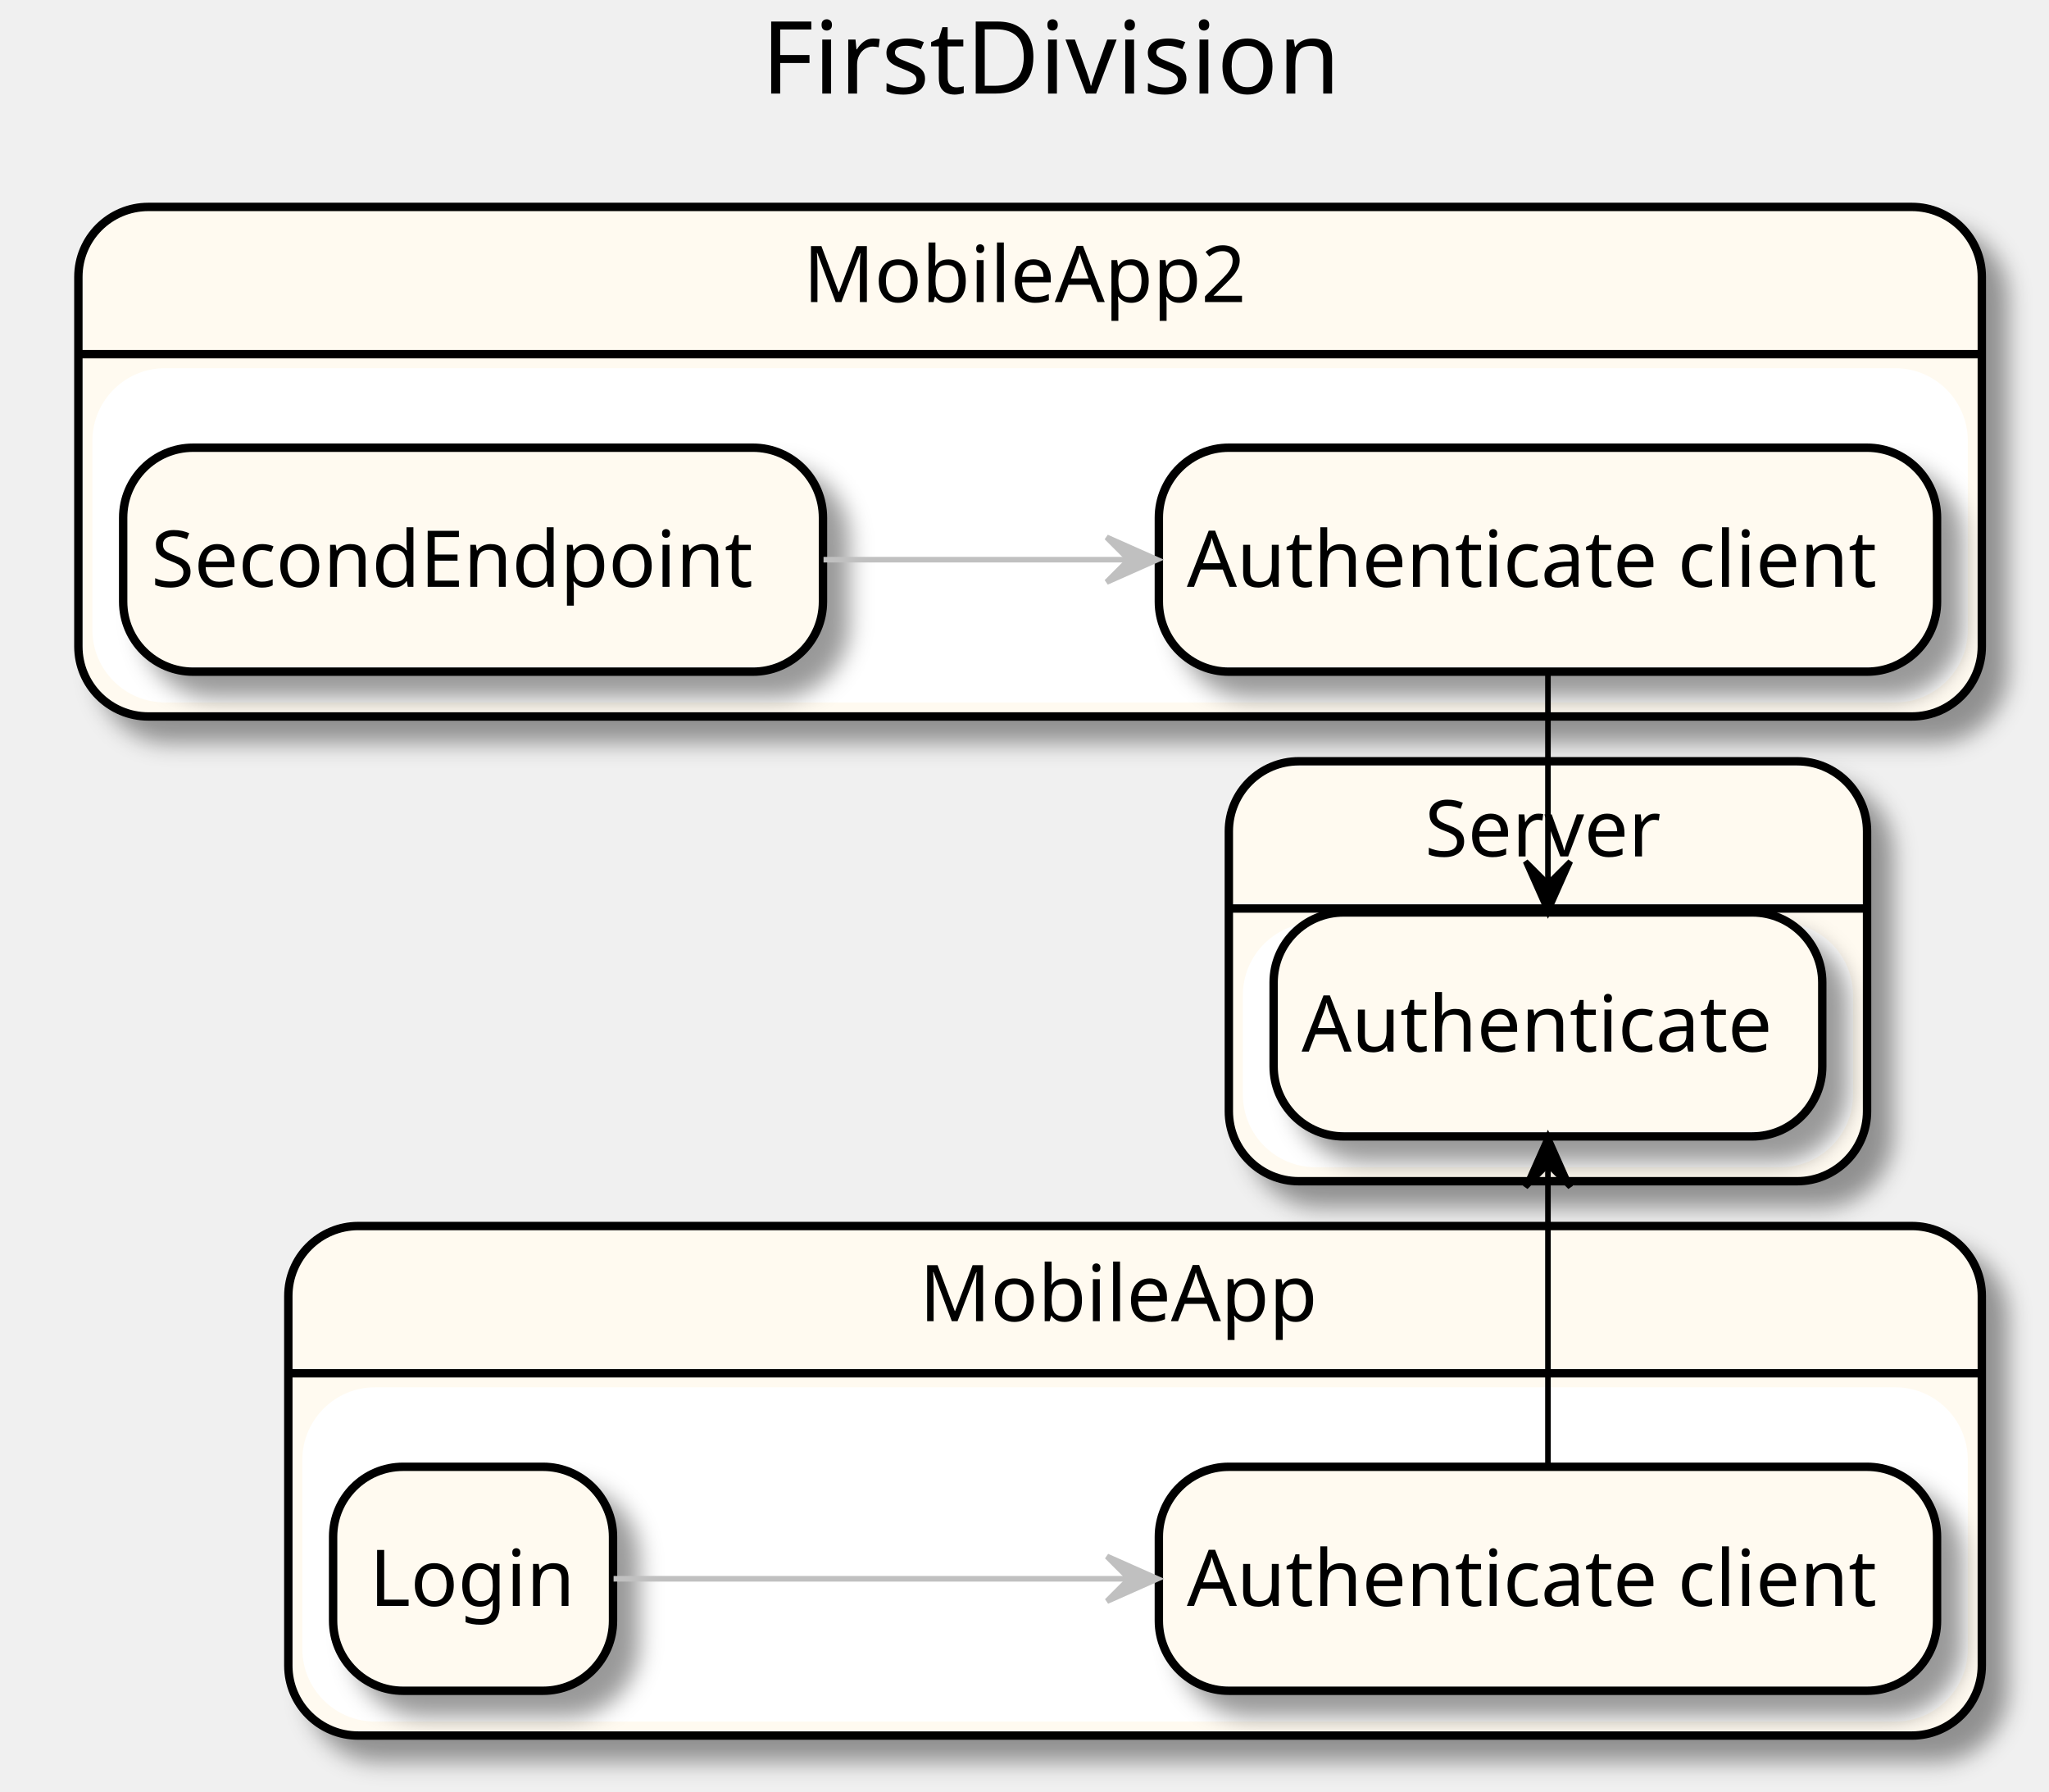
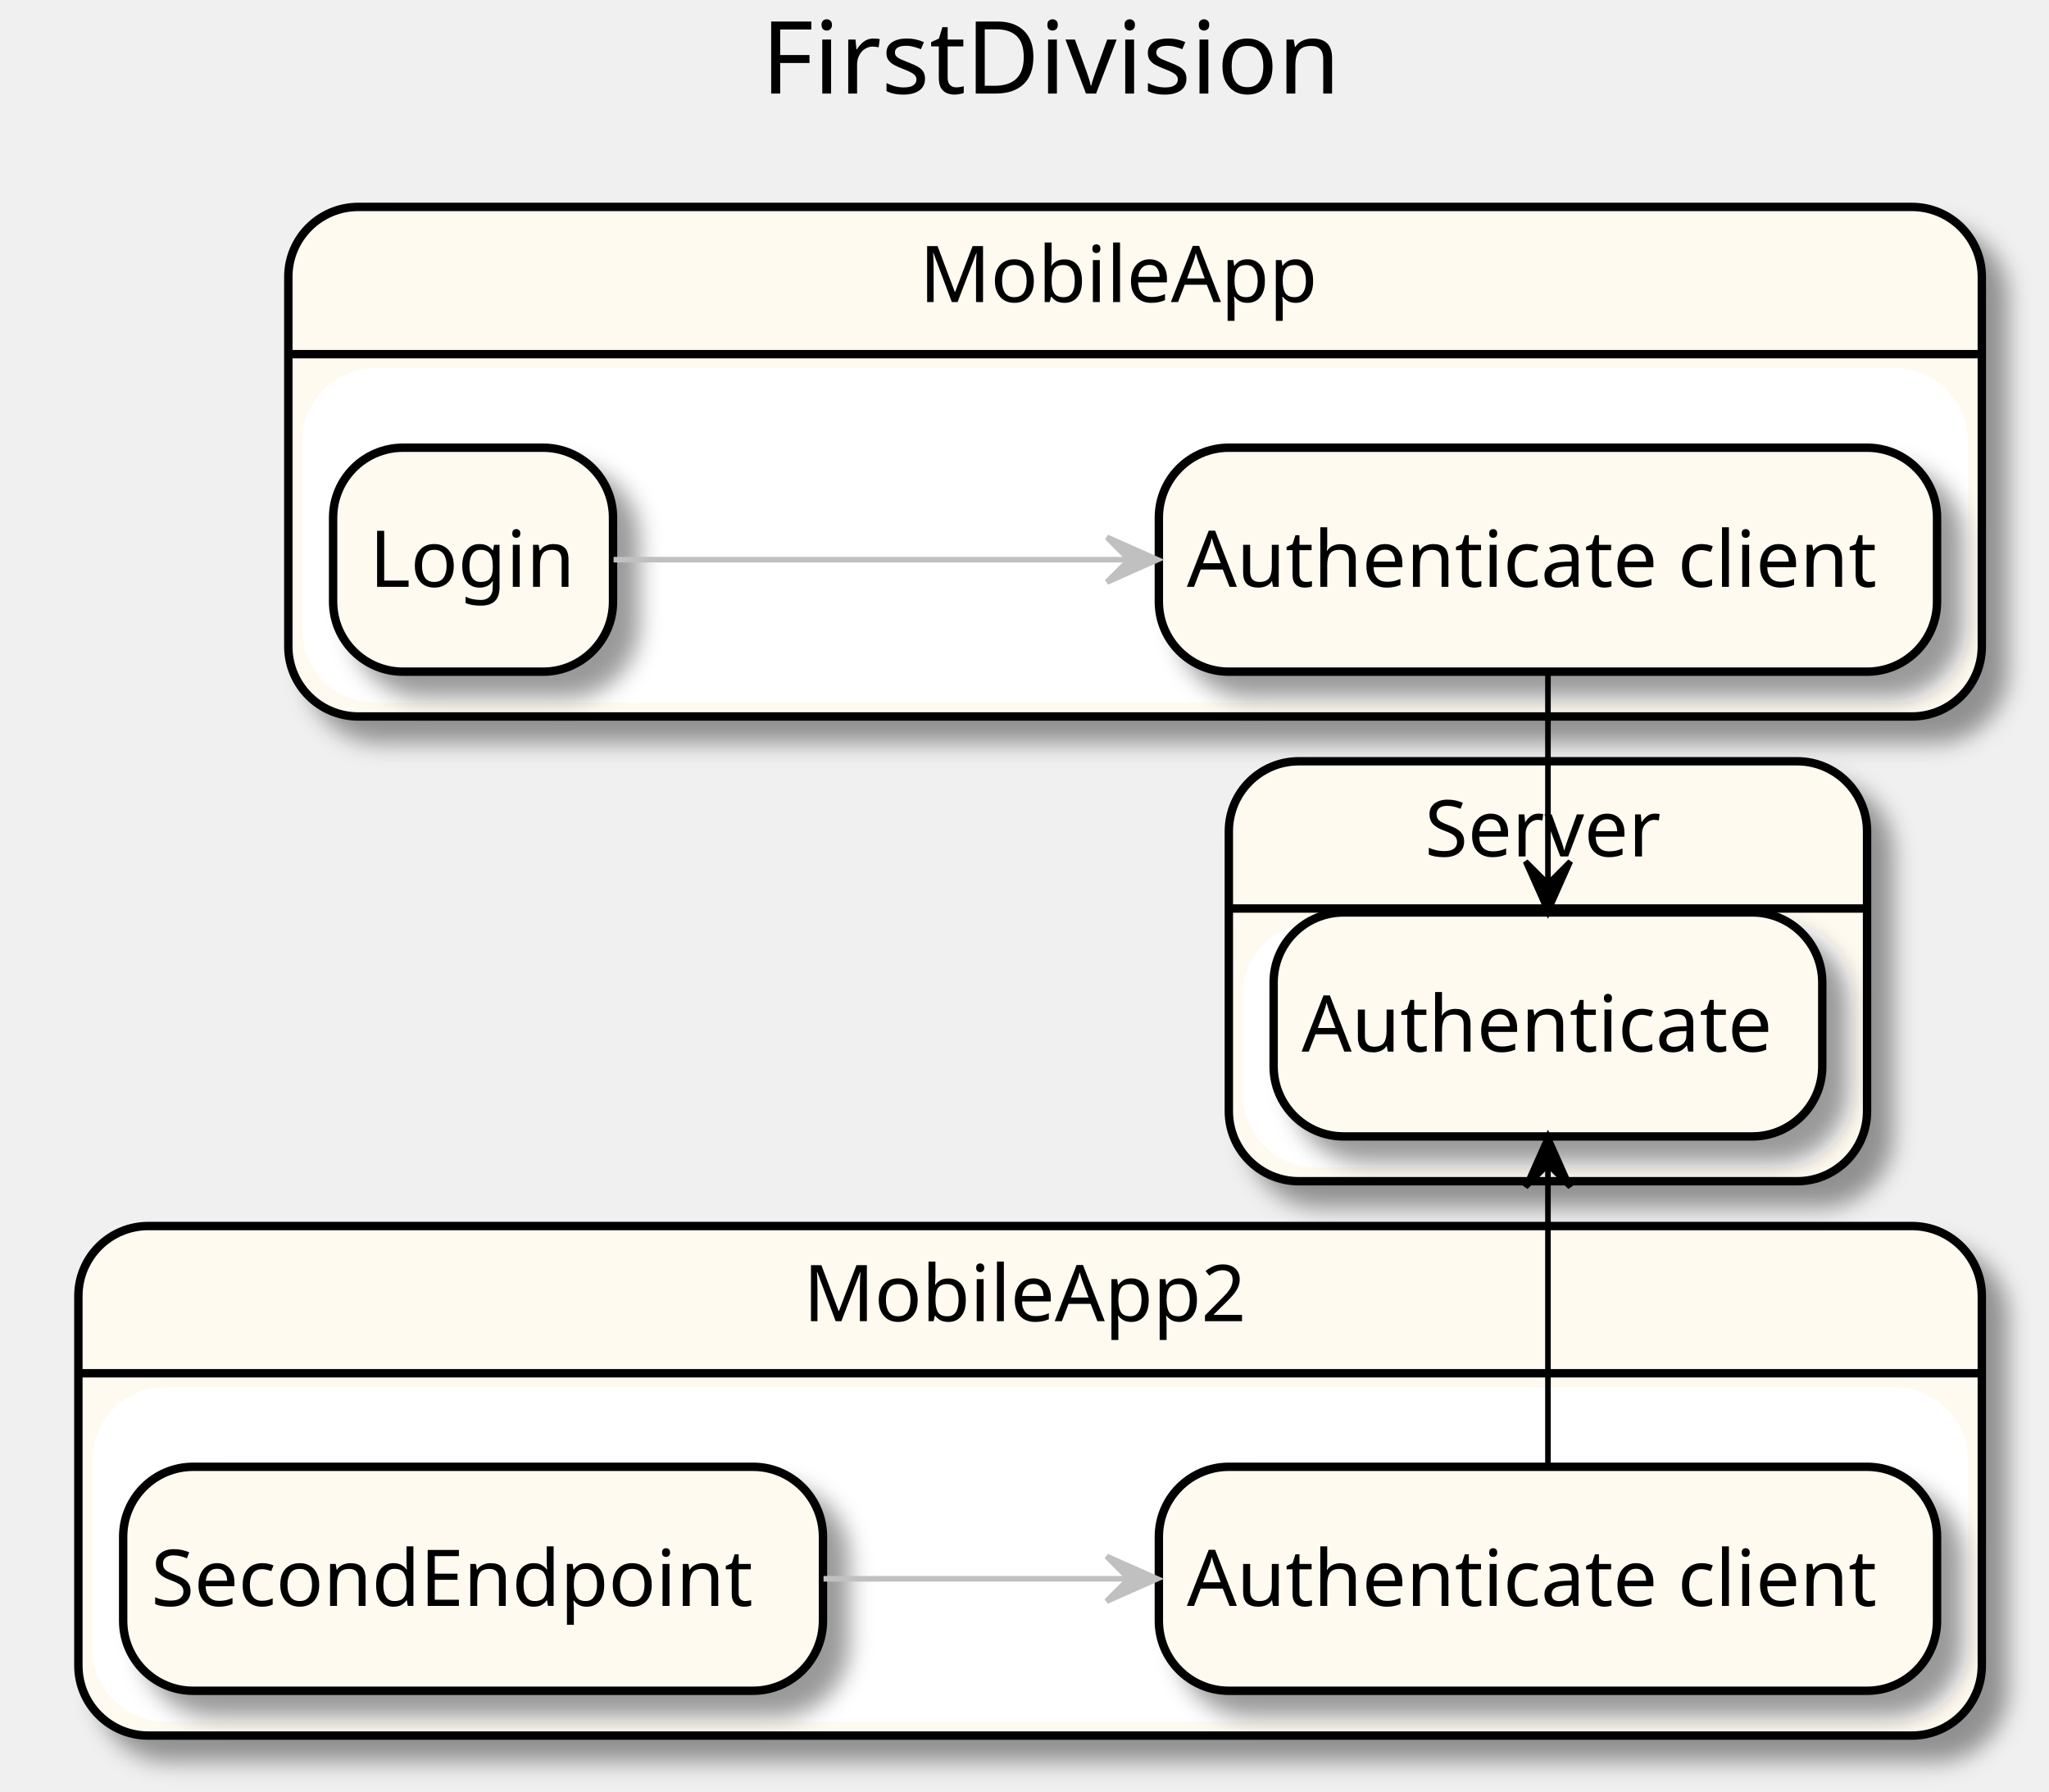
<svg xmlns="http://www.w3.org/2000/svg" contentScriptType="application/ecmascript" contentStyleType="text/css" height="320px" preserveAspectRatio="none" style="width:366px;height:320px;" version="1.1" viewBox="0 0 366 320" width="366px" zoomAndPan="magnify">
  <defs>
-     <filter height="300%" id="f1r19et0ckgh4h" width="300%" x="-1" y="-1">
+     <filter height="300%" id="fqy0pupj3po7j" width="300%" x="-1" y="-1">
      <feGaussianBlur result="blurOut" stdDeviation="2.0" />
      <feColorMatrix in="blurOut" result="blurOut2" type="matrix" values="0 0 0 0 0 0 0 0 0 0 0 0 0 0 0 0 0 0 .4 0" />
      <feOffset dx="4.0" dy="4.0" in="blurOut2" result="blurOut3" />
      <feBlend in="SourceGraphic" in2="blurOut3" mode="normal" />
    </filter>
  </defs>
  <g>
    <text fill="#000000" font-family="sans-serif" font-size="18" lengthAdjust="spacingAndGlyphs" textLength="108" x="136" y="16.708">FirstDivision</text>
-     <rect fill="#FFFAF0" filter="url(#f1r19et0ckgh4h)" height="91" rx="12.5" ry="12.5" style="stroke: #000000; stroke-width: 1.5;" width="302.5" x="51.5" y="218.953" />
-     <rect fill="#FFFFFF" height="58.703" rx="12.5" ry="12.5" style="stroke: #FFFFFF; stroke-width: 1.0;" width="296.5" x="54.5" y="248.25" />
-     <line style="stroke: #000000; stroke-width: 1.5;" x1="51.5" x2="354" y1="245.25" y2="245.25" />
-     <text fill="#000000" font-family="sans-serif" font-size="14" lengthAdjust="spacingAndGlyphs" textLength="72" x="164.25" y="235.948">MobileApp</text>
-     <rect fill="#FFFAF0" filter="url(#f1r19et0ckgh4h)" height="91" rx="12.5" ry="12.5" style="stroke: #000000; stroke-width: 1.5;" width="340" x="14" y="36.953" />
-     <rect fill="#FFFFFF" height="58.703" rx="12.5" ry="12.5" style="stroke: #FFFFFF; stroke-width: 1.0;" width="334" x="17" y="66.25" />
-     <line style="stroke: #000000; stroke-width: 1.5;" x1="14" x2="354" y1="63.25" y2="63.25" />
-     <text fill="#000000" font-family="sans-serif" font-size="14" lengthAdjust="spacingAndGlyphs" textLength="81" x="143.5" y="53.948">MobileApp2</text>
-     <rect fill="#FFFAF0" filter="url(#f1r19et0ckgh4h)" height="75" rx="12.5" ry="12.5" style="stroke: #000000; stroke-width: 1.5;" width="114" x="219.5" y="135.953" />
+     <rect fill="#FFFAF0" filter="url(#fqy0pupj3po7j)" height="91" rx="12.5" ry="12.5" style="stroke: #000000; stroke-width: 1.5;" width="302.5" x="51.5" y="36.953" />
+     <rect fill="#FFFFFF" height="58.703" rx="12.5" ry="12.5" style="stroke: #FFFFFF; stroke-width: 1.0;" width="296.5" x="54.5" y="66.25" />
+     <line style="stroke: #000000; stroke-width: 1.5;" x1="51.5" x2="354" y1="63.25" y2="63.25" />
+     <text fill="#000000" font-family="sans-serif" font-size="14" lengthAdjust="spacingAndGlyphs" textLength="72" x="164.25" y="53.948">MobileApp</text>
+     <rect fill="#FFFAF0" filter="url(#fqy0pupj3po7j)" height="91" rx="12.5" ry="12.5" style="stroke: #000000; stroke-width: 1.5;" width="340" x="14" y="218.953" />
+     <rect fill="#FFFFFF" height="58.703" rx="12.5" ry="12.5" style="stroke: #FFFFFF; stroke-width: 1.0;" width="334" x="17" y="248.25" />
+     <line style="stroke: #000000; stroke-width: 1.5;" x1="14" x2="354" y1="245.25" y2="245.25" />
+     <text fill="#000000" font-family="sans-serif" font-size="14" lengthAdjust="spacingAndGlyphs" textLength="81" x="143.5" y="235.948">MobileApp2</text>
+     <rect fill="#FFFAF0" filter="url(#fqy0pupj3po7j)" height="75" rx="12.5" ry="12.5" style="stroke: #000000; stroke-width: 1.5;" width="114" x="219.5" y="135.953" />
    <rect fill="#FFFFFF" height="42.703" rx="12.5" ry="12.5" style="stroke: #FFFFFF; stroke-width: 1.0;" width="108" x="222.5" y="165.25" />
    <line style="stroke: #000000; stroke-width: 1.5;" x1="219.5" x2="333.5" y1="162.25" y2="162.25" />
    <text fill="#000000" font-family="sans-serif" font-size="14" lengthAdjust="spacingAndGlyphs" textLength="44" x="254.5" y="152.948">Server</text>
-     <rect fill="#FFFAF0" filter="url(#f1r19et0ckgh4h)" height="40" rx="12.5" ry="12.5" style="stroke: #000000; stroke-width: 1.5;" width="139" x="207" y="261.953" />
+     <rect fill="#FFFAF0" filter="url(#fqy0pupj3po7j)" height="40" rx="12.5" ry="12.5" style="stroke: #000000; stroke-width: 1.5;" width="139" x="207" y="79.953" />
+     <text fill="#000000" font-family="sans-serif" font-size="14" lengthAdjust="spacingAndGlyphs" textLength="129" x="212" y="104.8">Authenticate client</text>
+     <rect fill="#FFFAF0" filter="url(#fqy0pupj3po7j)" height="40" rx="12.5" ry="12.5" style="stroke: #000000; stroke-width: 1.5;" width="50" x="59.5" y="79.953" />
+     <text fill="#000000" font-family="sans-serif" font-size="14" lengthAdjust="spacingAndGlyphs" textLength="37" x="66" y="104.8">Login</text>
+     <rect fill="#FFFAF0" filter="url(#fqy0pupj3po7j)" height="40" rx="12.5" ry="12.5" style="stroke: #000000; stroke-width: 1.5;" width="139" x="207" y="261.953" />
    <text fill="#000000" font-family="sans-serif" font-size="14" lengthAdjust="spacingAndGlyphs" textLength="129" x="212" y="286.8">Authenticate client</text>
-     <rect fill="#FFFAF0" filter="url(#f1r19et0ckgh4h)" height="40" rx="12.5" ry="12.5" style="stroke: #000000; stroke-width: 1.5;" width="50" x="59.5" y="261.953" />
-     <text fill="#000000" font-family="sans-serif" font-size="14" lengthAdjust="spacingAndGlyphs" textLength="37" x="66" y="286.8">Login</text>
-     <rect fill="#FFFAF0" filter="url(#f1r19et0ckgh4h)" height="40" rx="12.5" ry="12.5" style="stroke: #000000; stroke-width: 1.5;" width="139" x="207" y="79.953" />
-     <text fill="#000000" font-family="sans-serif" font-size="14" lengthAdjust="spacingAndGlyphs" textLength="129" x="212" y="104.8">Authenticate client</text>
-     <rect fill="#FFFAF0" filter="url(#f1r19et0ckgh4h)" height="40" rx="12.5" ry="12.5" style="stroke: #000000; stroke-width: 1.5;" width="125" x="22" y="79.953" />
-     <text fill="#000000" font-family="sans-serif" font-size="14" lengthAdjust="spacingAndGlyphs" textLength="115" x="27" y="104.8">SecondEndpoint</text>
-     <rect fill="#FFFAF0" filter="url(#f1r19et0ckgh4h)" height="40" rx="12.5" ry="12.5" style="stroke: #000000; stroke-width: 1.5;" width="98" x="227.5" y="162.953" />
+     <rect fill="#FFFAF0" filter="url(#fqy0pupj3po7j)" height="40" rx="12.5" ry="12.5" style="stroke: #000000; stroke-width: 1.5;" width="125" x="22" y="261.953" />
+     <text fill="#000000" font-family="sans-serif" font-size="14" lengthAdjust="spacingAndGlyphs" textLength="115" x="27" y="286.8">SecondEndpoint</text>
+     <rect fill="#FFFAF0" filter="url(#fqy0pupj3po7j)" height="40" rx="12.5" ry="12.5" style="stroke: #000000; stroke-width: 1.5;" width="98" x="227.5" y="162.953" />
    <text fill="#000000" font-family="sans-serif" font-size="14" lengthAdjust="spacingAndGlyphs" textLength="88" x="232.5" y="187.8">Authenticate</text>
-     <path d="M109.601,281.953 C132.95,281.953 168.943,281.953 201.535,281.953 " fill="none" id="_1-&gt;_0" style="stroke: #C0C0C0; stroke-width: 1.0;" />
-     <polygon fill="#C0C0C0" points="206.734,281.953,197.734,277.953,201.734,281.953,197.734,285.953,206.734,281.953" style="stroke: #C0C0C0; stroke-width: 1.0;" />
-     <path d="M276.5,261.844 C276.5,243.91 276.5,225.976 276.5,208.042 " fill="none" id="_0-&gt;_4" style="stroke: #000000; stroke-width: 1.0;" />
+     <path d="M147.102,281.953 C164.507,281.953 183.585,281.953 201.617,281.953 " fill="none" id="_3-&gt;_2" style="stroke: #C0C0C0; stroke-width: 1.0;" />
+     <polygon fill="#C0C0C0" points="206.673,281.953,197.673,277.953,201.673,281.953,197.673,285.953,206.673,281.953" style="stroke: #C0C0C0; stroke-width: 1.0;" />
+     <path d="M276.5,261.844 C276.5,243.91 276.5,225.976 276.5,208.042 " fill="none" id="_2-&gt;_4" style="stroke: #000000; stroke-width: 1.0;" />
    <polygon fill="#000000" points="276.5,202.984,272.5,211.984,276.5,207.984,280.5,211.984,276.5,202.984" style="stroke: #000000; stroke-width: 1.0;" />
-     <path d="M147.102,99.953 C164.507,99.953 183.585,99.953 201.617,99.953 " fill="none" id="_3-&gt;_2" style="stroke: #C0C0C0; stroke-width: 1.0;" />
-     <polygon fill="#C0C0C0" points="206.673,99.953,197.673,95.953,201.673,99.953,197.673,103.953,206.673,99.953" style="stroke: #C0C0C0; stroke-width: 1.0;" />
-     <path d="M276.5,120.1 C276.5,132.681 276.5,145.261 276.5,157.842 " fill="none" id="_2-&gt;_4" style="stroke: #000000; stroke-width: 1.0;" />
+     <path d="M109.601,99.953 C132.95,99.953 168.943,99.953 201.535,99.953 " fill="none" id="_1-&gt;_0" style="stroke: #C0C0C0; stroke-width: 1.0;" />
+     <polygon fill="#C0C0C0" points="206.734,99.953,197.734,95.953,201.734,99.953,197.734,103.953,206.734,99.953" style="stroke: #C0C0C0; stroke-width: 1.0;" />
+     <path d="M276.5,120.1 C276.5,132.681 276.5,145.261 276.5,157.842 " fill="none" id="_0-&gt;_4" style="stroke: #000000; stroke-width: 1.0;" />
    <polygon fill="#000000" points="276.5,162.851,280.5,153.851,276.5,157.851,272.5,153.851,276.5,162.851" style="stroke: #000000; stroke-width: 1.0;" />
  </g>
</svg>
